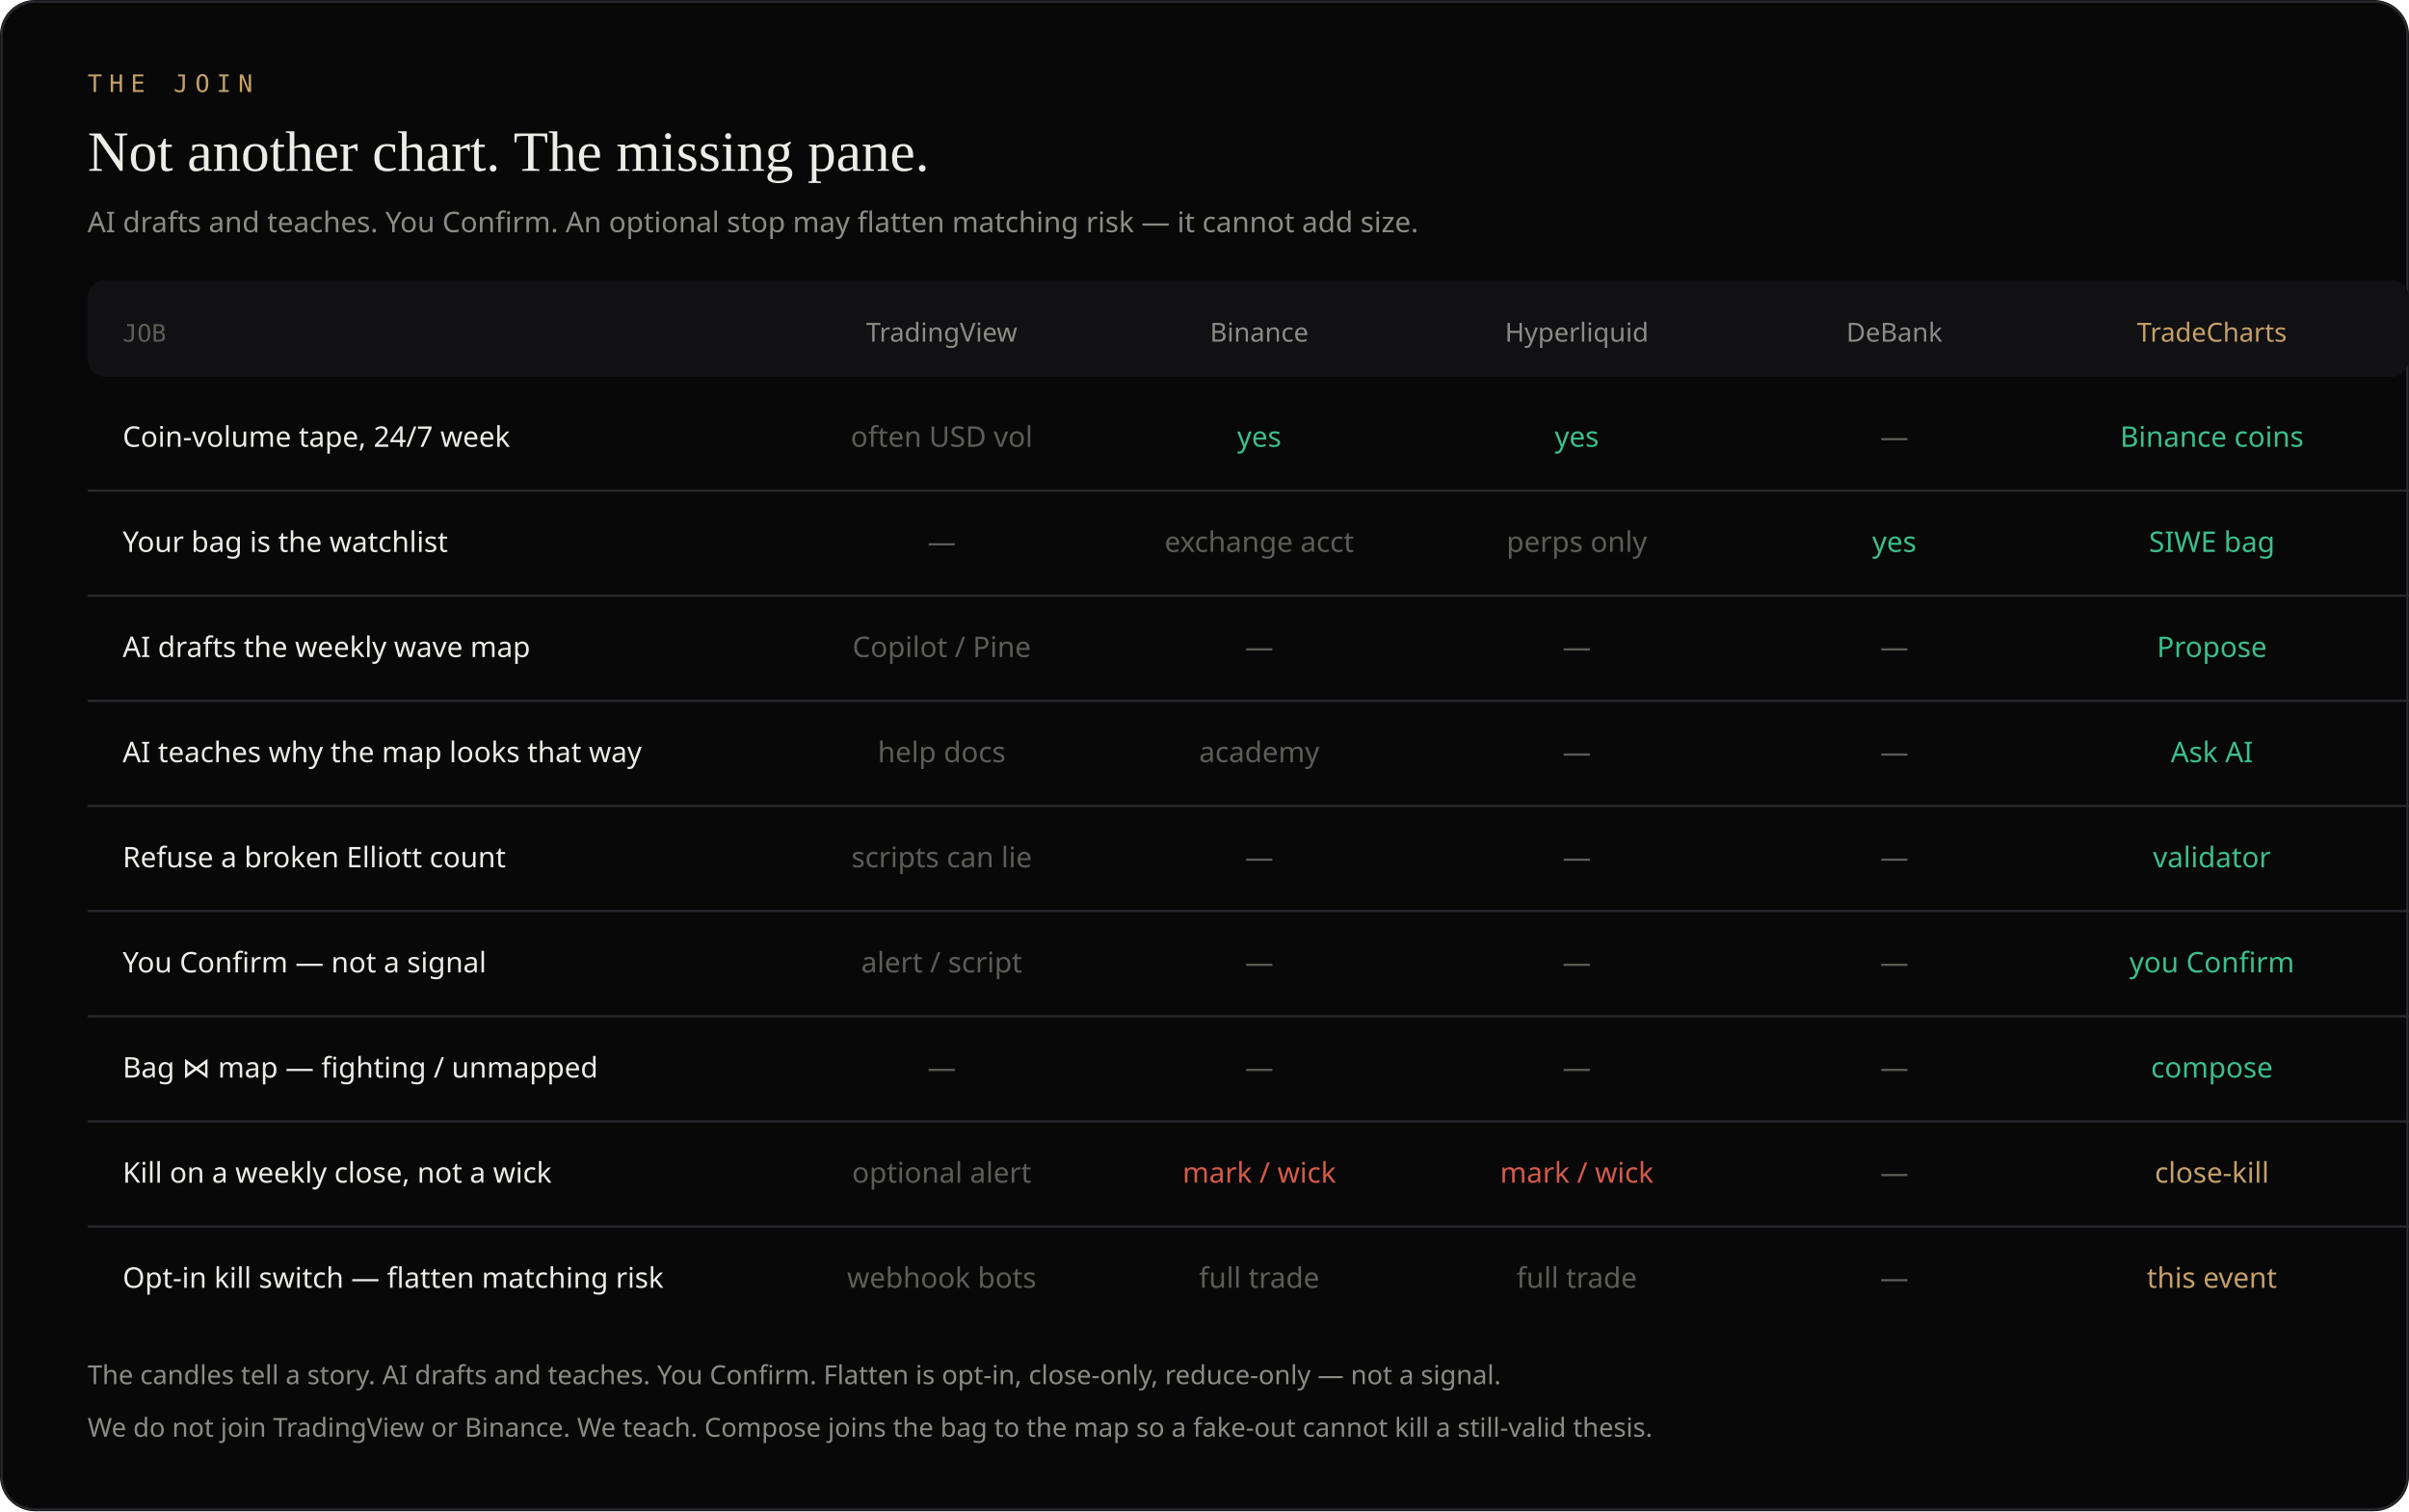
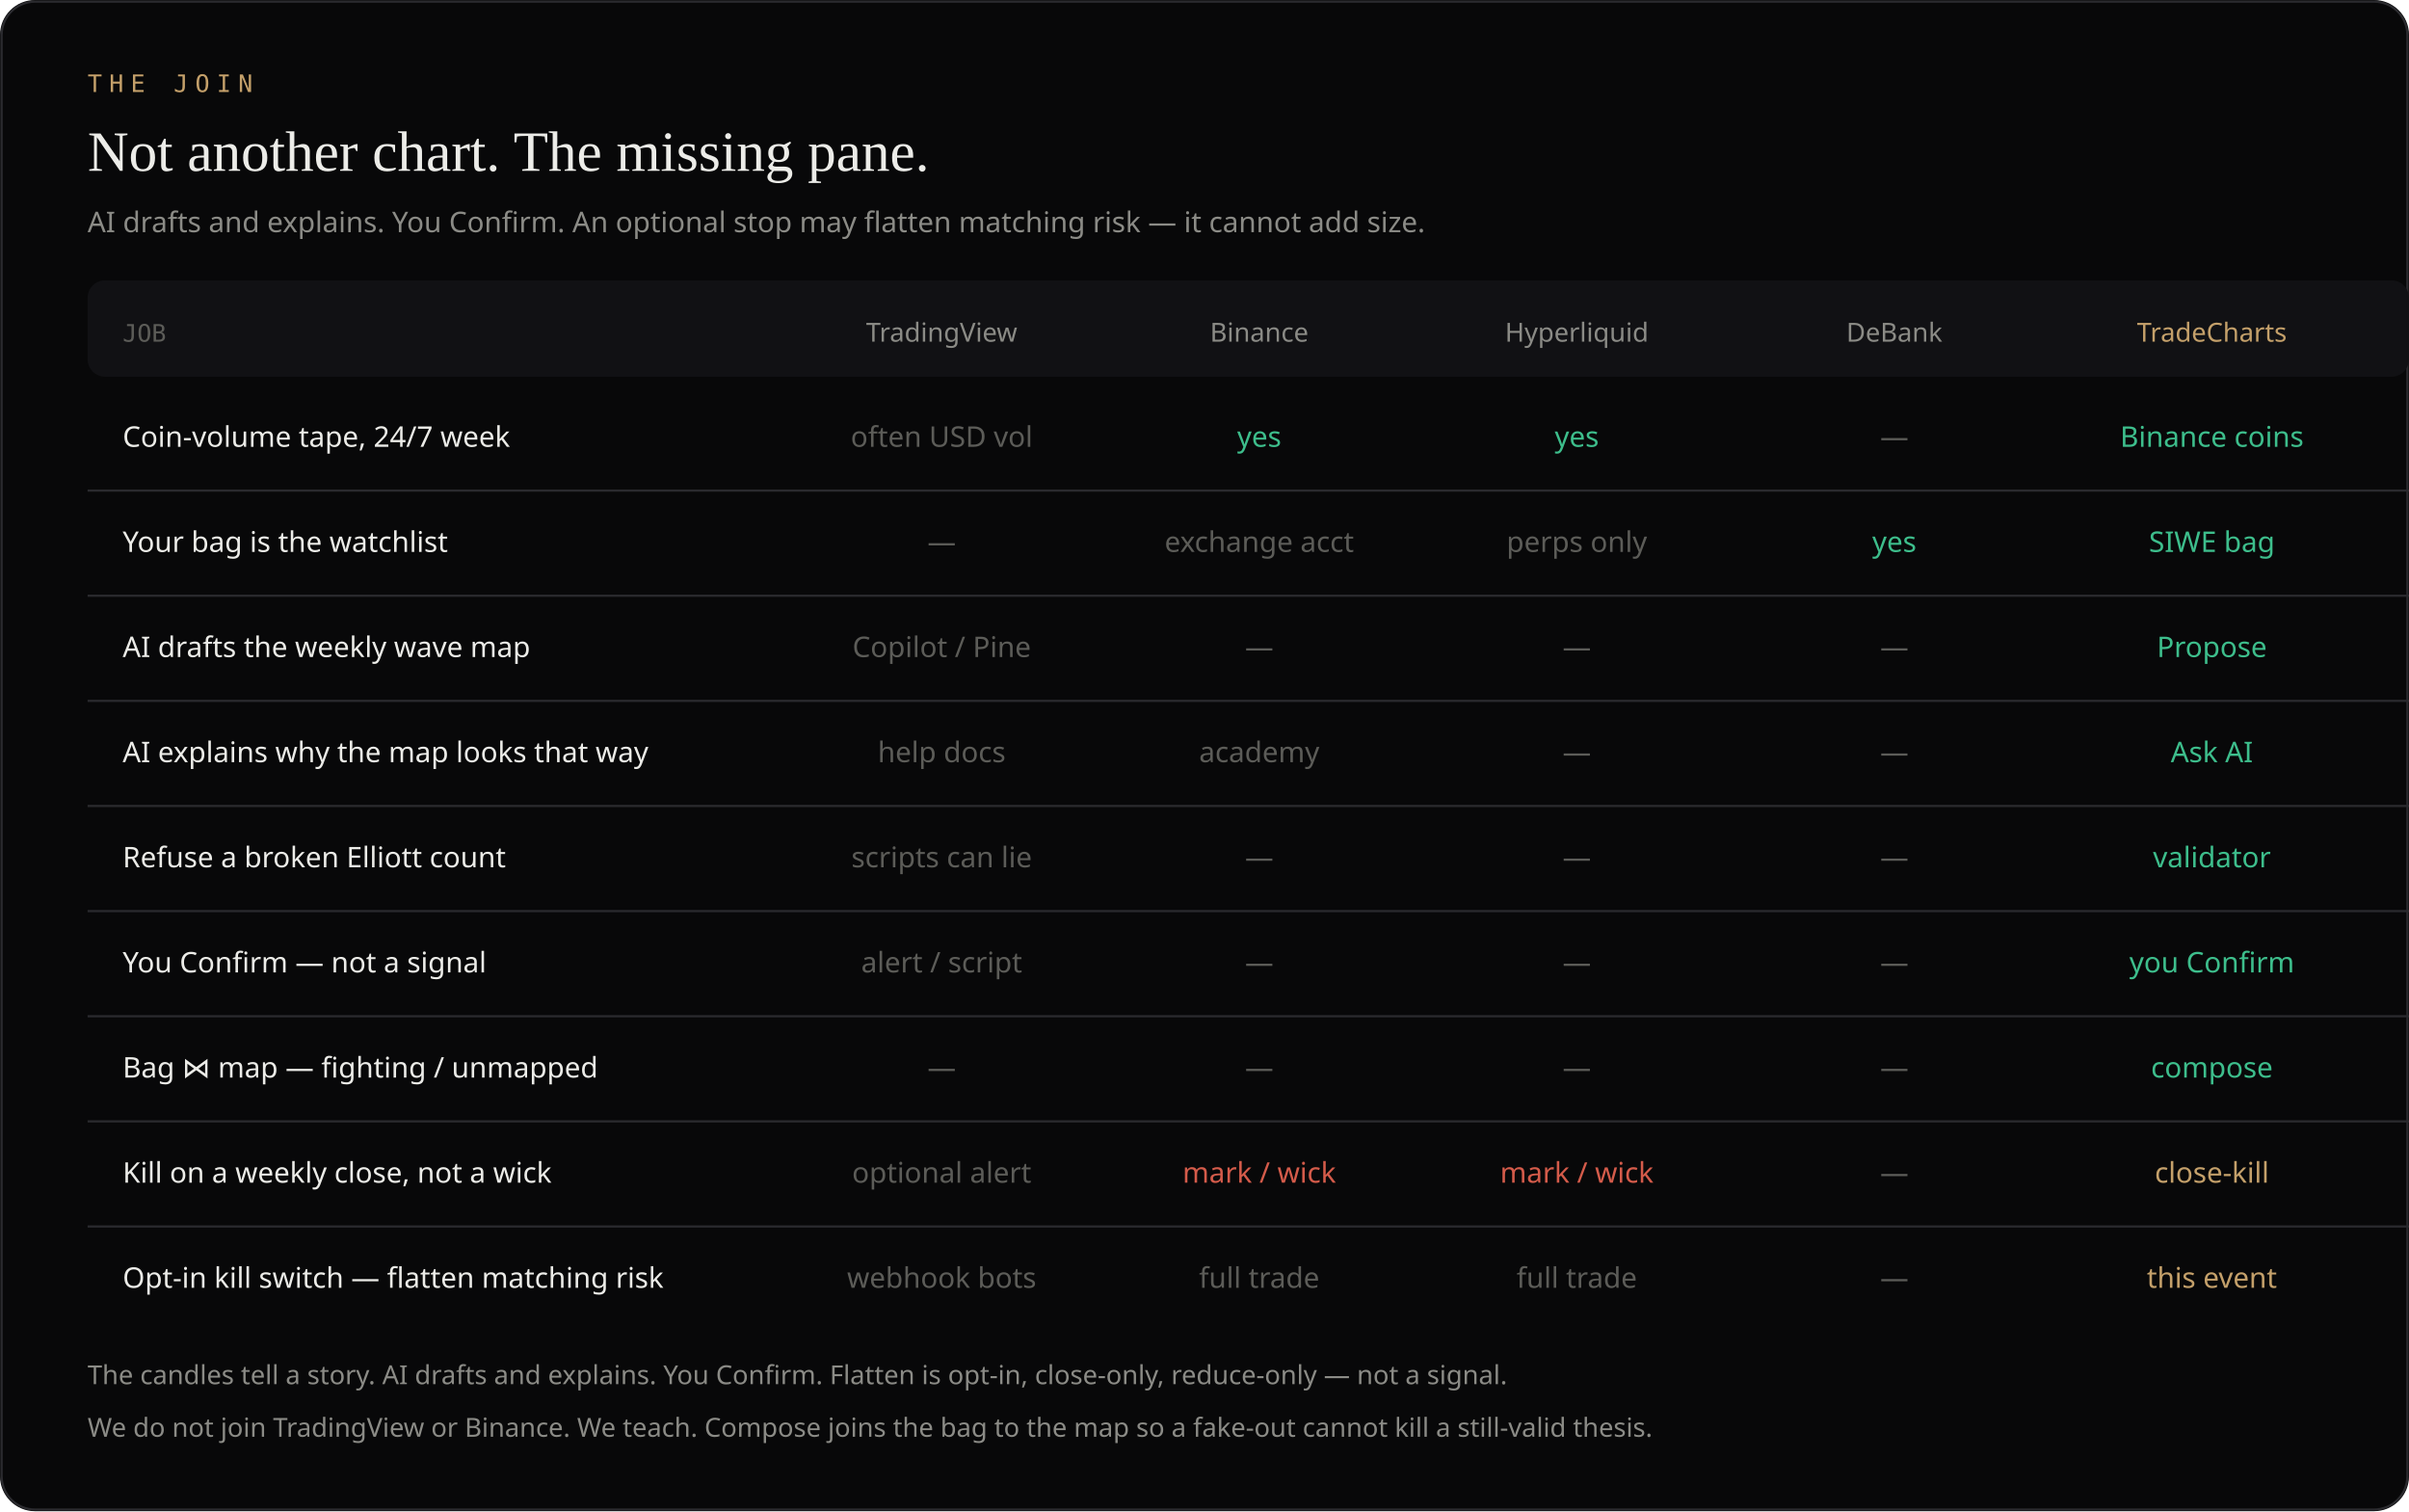
<svg xmlns="http://www.w3.org/2000/svg" width="1100" height="690" viewBox="0 0 1100 690" role="img" aria-label="TradeCharts versus TradingView, Binance, Hyperliquid, and DeBank">
  <rect width="1100" height="690" rx="16" fill="#080809" />
  <rect x="0.75" y="0.75" width="1098.5" height="688.5" rx="15.25" fill="none" stroke="#2a2a2e" />
  <text x="40" y="42" font-family="ui-monospace, SFMono-Regular, Menlo, Consolas, monospace" font-size="11" letter-spacing="3.2" fill="#c4a06a">THE JOIN</text>
  <text x="40" y="78" font-family="Georgia, 'Iowan Old Style', Times New Roman, serif" font-size="26" fill="#ecece8">Not another chart. The missing pane.</text>
-   <text x="40" y="106" font-family="ui-sans-serif, system-ui, Segoe UI, sans-serif" font-size="13" fill="#8b8b86">AI drafts and teaches. You Confirm. An optional stop may flatten matching risk — it cannot add size.</text>
+   <text x="40" y="106" font-family="ui-sans-serif, system-ui, Segoe UI, sans-serif" font-size="13" fill="#8b8b86">AI drafts and explains. You Confirm. An optional stop may flatten matching risk — it cannot add size.</text>
  <rect x="40" y="128" width="1060" height="44" rx="8" fill="#111114" />
  <text x="56" y="156" font-family="ui-monospace, Menlo, Consolas, monospace" font-size="11" fill="#5c5c58">JOB</text>
  <text x="430" y="156" text-anchor="middle" font-family="ui-sans-serif, system-ui, sans-serif" font-size="12" fill="#8b8b86">TradingView</text>
  <text x="575" y="156" text-anchor="middle" font-family="ui-sans-serif, system-ui, sans-serif" font-size="12" fill="#8b8b86">Binance</text>
  <text x="720" y="156" text-anchor="middle" font-family="ui-sans-serif, system-ui, sans-serif" font-size="12" fill="#8b8b86">Hyperliquid</text>
  <text x="865" y="156" text-anchor="middle" font-family="ui-sans-serif, system-ui, sans-serif" font-size="12" fill="#8b8b86">DeBank</text>
  <text x="1010" y="156" text-anchor="middle" font-family="ui-sans-serif, system-ui, sans-serif" font-size="12" fill="#c4a06a">TradeCharts</text>
  <g font-family="ui-sans-serif, system-ui, sans-serif" font-size="13">
    <text x="56" y="204" fill="#ecece8">Coin-volume tape, 24/7 week</text>
    <text x="430" y="204" text-anchor="middle" fill="#5c5c58">often USD vol</text>
    <text x="575" y="204" text-anchor="middle" fill="#3dbe8c">yes</text>
    <text x="720" y="204" text-anchor="middle" fill="#3dbe8c">yes</text>
    <text x="865" y="204" text-anchor="middle" fill="#5c5c58">—</text>
    <text x="1010" y="204" text-anchor="middle" fill="#3dbe8c">Binance coins</text>
    <line x1="40" x2="1100" y1="224" y2="224" stroke="#2a2a2e" />
    <text x="56" y="252" fill="#ecece8">Your bag is the watchlist</text>
    <text x="430" y="252" text-anchor="middle" fill="#5c5c58">—</text>
    <text x="575" y="252" text-anchor="middle" fill="#5c5c58">exchange acct</text>
    <text x="720" y="252" text-anchor="middle" fill="#5c5c58">perps only</text>
    <text x="865" y="252" text-anchor="middle" fill="#3dbe8c">yes</text>
    <text x="1010" y="252" text-anchor="middle" fill="#3dbe8c">SIWE bag</text>
    <line x1="40" x2="1100" y1="272" y2="272" stroke="#2a2a2e" />
    <text x="56" y="300" fill="#ecece8">AI drafts the weekly wave map</text>
    <text x="430" y="300" text-anchor="middle" fill="#5c5c58">Copilot / Pine</text>
    <text x="575" y="300" text-anchor="middle" fill="#5c5c58">—</text>
    <text x="720" y="300" text-anchor="middle" fill="#5c5c58">—</text>
    <text x="865" y="300" text-anchor="middle" fill="#5c5c58">—</text>
    <text x="1010" y="300" text-anchor="middle" fill="#3dbe8c">Propose</text>
    <line x1="40" x2="1100" y1="320" y2="320" stroke="#2a2a2e" />
-     <text x="56" y="348" fill="#ecece8">AI teaches why the map looks that way</text>
+     <text x="56" y="348" fill="#ecece8">AI explains why the map looks that way</text>
    <text x="430" y="348" text-anchor="middle" fill="#5c5c58">help docs</text>
    <text x="575" y="348" text-anchor="middle" fill="#5c5c58">academy</text>
    <text x="720" y="348" text-anchor="middle" fill="#5c5c58">—</text>
    <text x="865" y="348" text-anchor="middle" fill="#5c5c58">—</text>
    <text x="1010" y="348" text-anchor="middle" fill="#3dbe8c">Ask AI</text>
    <line x1="40" x2="1100" y1="368" y2="368" stroke="#2a2a2e" />
    <text x="56" y="396" fill="#ecece8">Refuse a broken Elliott count</text>
    <text x="430" y="396" text-anchor="middle" fill="#5c5c58">scripts can lie</text>
    <text x="575" y="396" text-anchor="middle" fill="#5c5c58">—</text>
    <text x="720" y="396" text-anchor="middle" fill="#5c5c58">—</text>
    <text x="865" y="396" text-anchor="middle" fill="#5c5c58">—</text>
    <text x="1010" y="396" text-anchor="middle" fill="#3dbe8c">validator</text>
    <line x1="40" x2="1100" y1="416" y2="416" stroke="#2a2a2e" />
    <text x="56" y="444" fill="#ecece8">You Confirm — not a signal</text>
    <text x="430" y="444" text-anchor="middle" fill="#5c5c58">alert / script</text>
    <text x="575" y="444" text-anchor="middle" fill="#5c5c58">—</text>
    <text x="720" y="444" text-anchor="middle" fill="#5c5c58">—</text>
    <text x="865" y="444" text-anchor="middle" fill="#5c5c58">—</text>
    <text x="1010" y="444" text-anchor="middle" fill="#3dbe8c">you Confirm</text>
    <line x1="40" x2="1100" y1="464" y2="464" stroke="#2a2a2e" />
    <text x="56" y="492" fill="#ecece8">Bag ⋈ map — fighting / unmapped</text>
    <text x="430" y="492" text-anchor="middle" fill="#5c5c58">—</text>
    <text x="575" y="492" text-anchor="middle" fill="#5c5c58">—</text>
    <text x="720" y="492" text-anchor="middle" fill="#5c5c58">—</text>
    <text x="865" y="492" text-anchor="middle" fill="#5c5c58">—</text>
    <text x="1010" y="492" text-anchor="middle" fill="#3dbe8c">compose</text>
    <line x1="40" x2="1100" y1="512" y2="512" stroke="#2a2a2e" />
    <text x="56" y="540" fill="#ecece8">Kill on a weekly close, not a wick</text>
    <text x="430" y="540" text-anchor="middle" fill="#5c5c58">optional alert</text>
    <text x="575" y="540" text-anchor="middle" fill="#d45b4a">mark / wick</text>
    <text x="720" y="540" text-anchor="middle" fill="#d45b4a">mark / wick</text>
    <text x="865" y="540" text-anchor="middle" fill="#5c5c58">—</text>
    <text x="1010" y="540" text-anchor="middle" fill="#c4a06a">close-kill</text>
    <line x1="40" x2="1100" y1="560" y2="560" stroke="#2a2a2e" />
    <text x="56" y="588" fill="#ecece8">Opt-in kill switch — flatten matching risk</text>
    <text x="430" y="588" text-anchor="middle" fill="#5c5c58">webhook bots</text>
    <text x="575" y="588" text-anchor="middle" fill="#5c5c58">full trade</text>
    <text x="720" y="588" text-anchor="middle" fill="#5c5c58">full trade</text>
    <text x="865" y="588" text-anchor="middle" fill="#5c5c58">—</text>
    <text x="1010" y="588" text-anchor="middle" fill="#c4a06a">this event</text>
  </g>
-   <text x="40" y="632" font-family="ui-sans-serif, system-ui, sans-serif" font-size="12" fill="#8b8b86">The candles tell a story. AI drafts and teaches. You Confirm. Flatten is opt-in, close-only, reduce-only — not a signal.</text>
+   <text x="40" y="632" font-family="ui-sans-serif, system-ui, sans-serif" font-size="12" fill="#8b8b86">The candles tell a story. AI drafts and explains. You Confirm. Flatten is opt-in, close-only, reduce-only — not a signal.</text>
  <text x="40" y="656" font-family="ui-sans-serif, system-ui, sans-serif" font-size="12" fill="#8b8b86">We do not join TradingView or Binance. We teach. Compose joins the bag to the map so a fake-out cannot kill a still-valid thesis.</text>
</svg>
